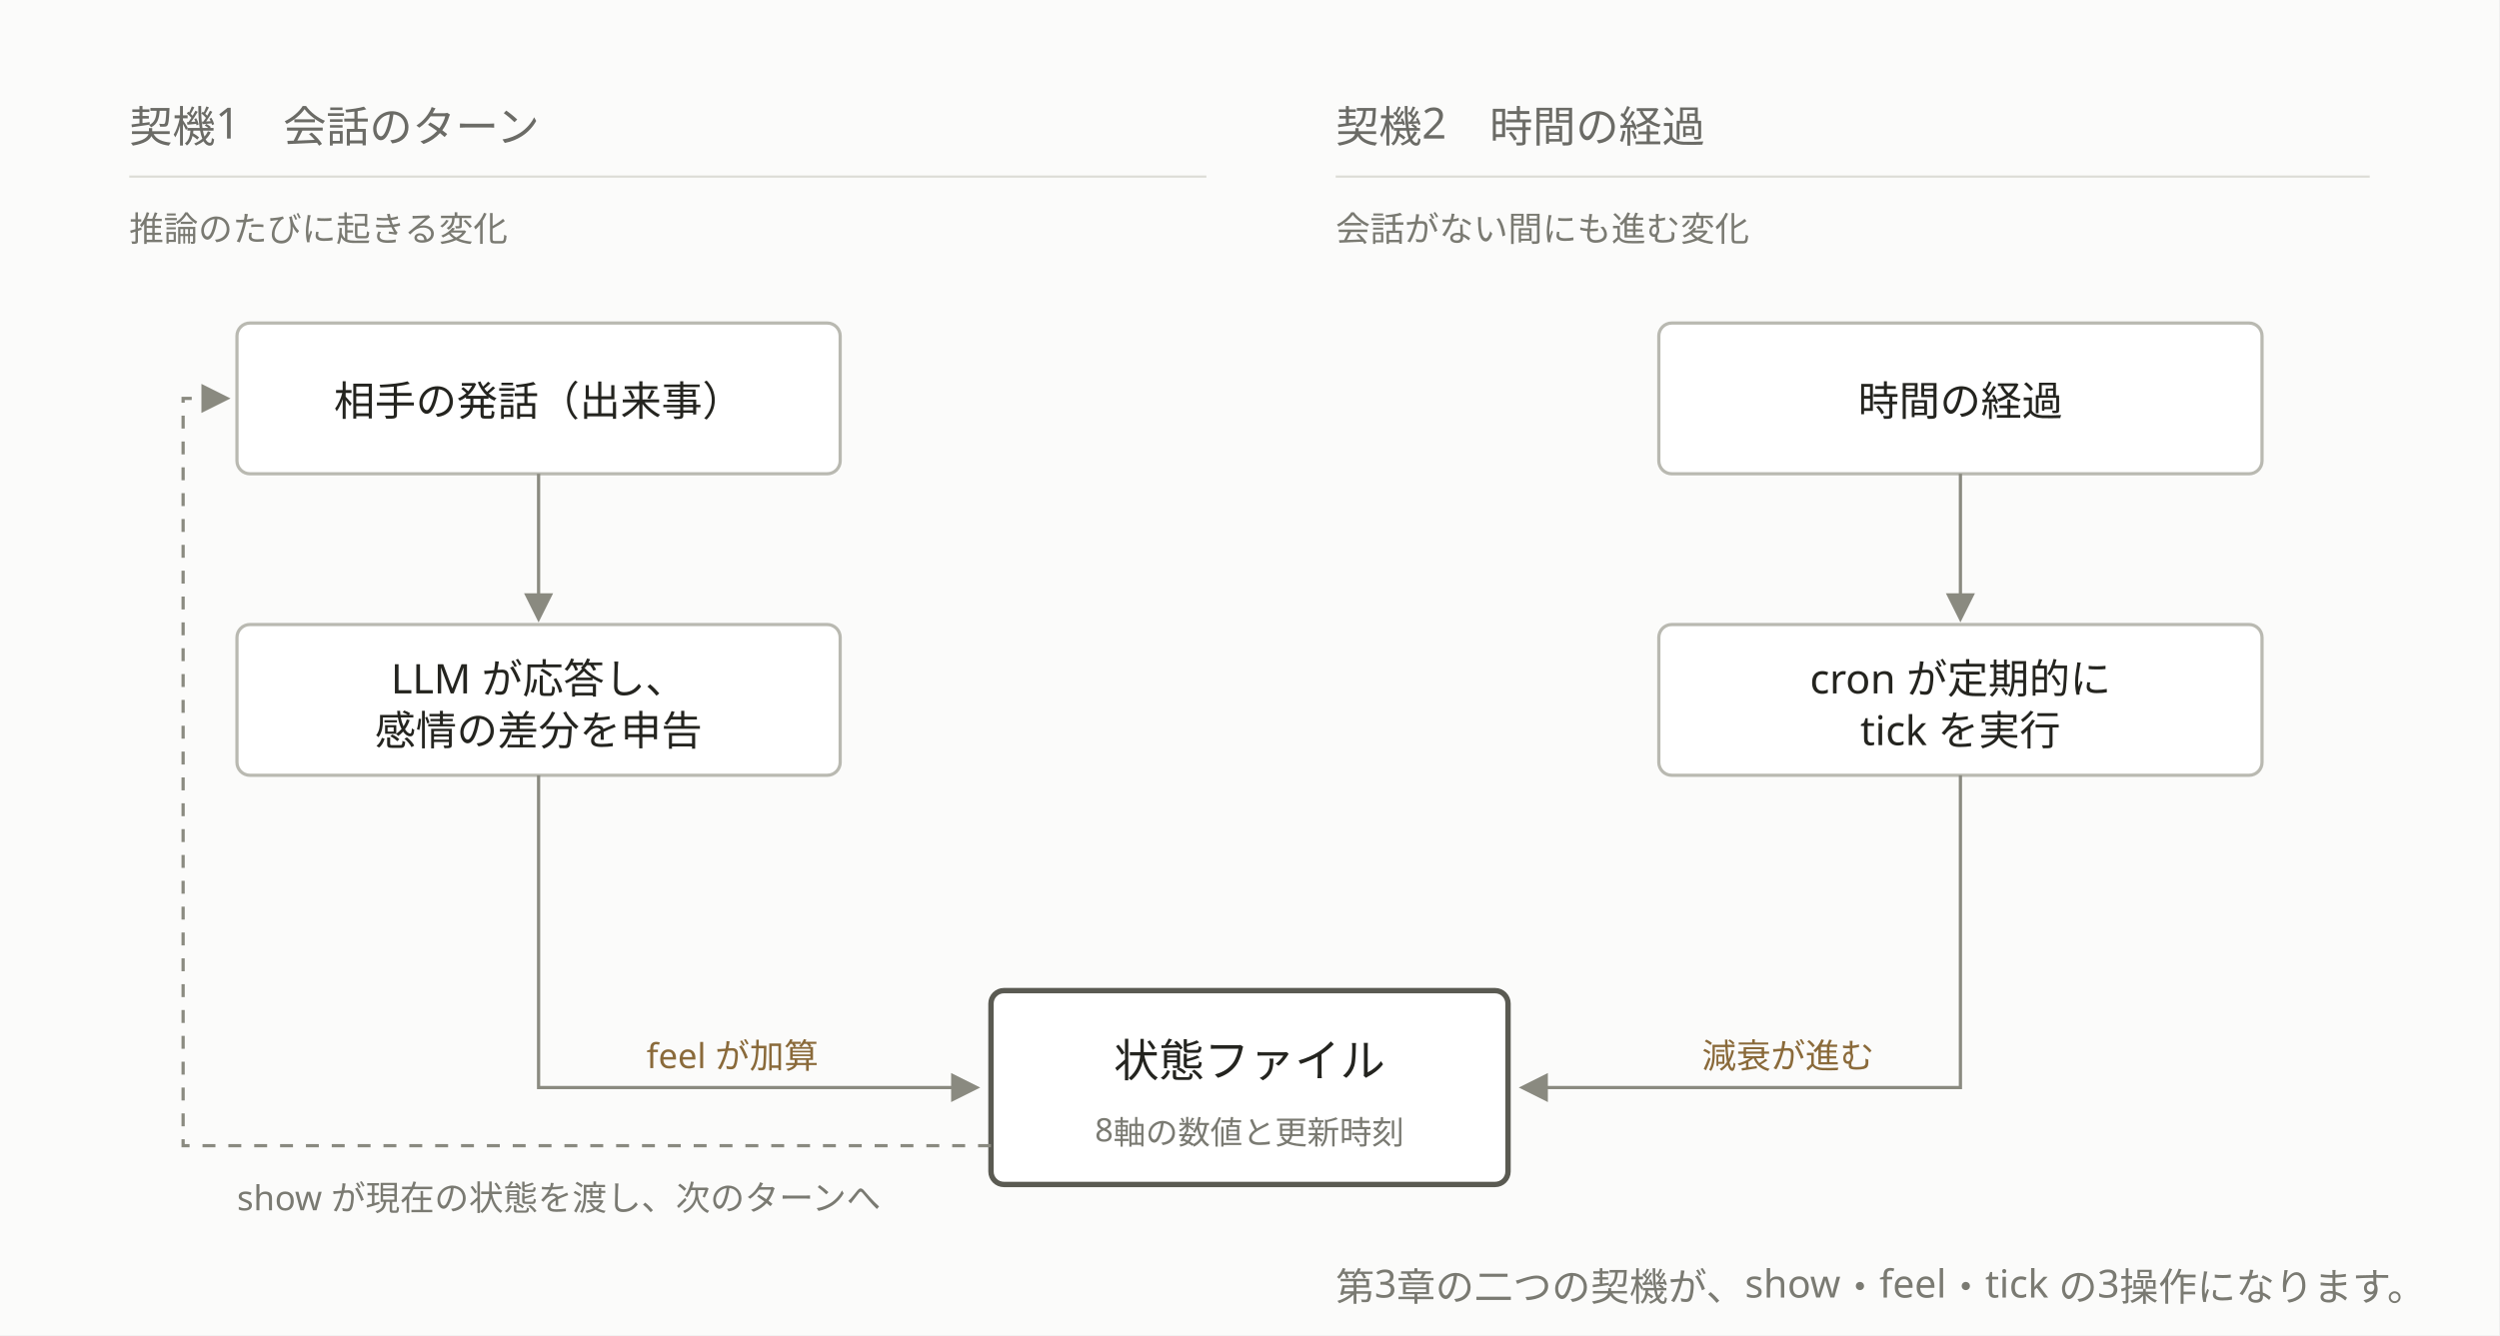
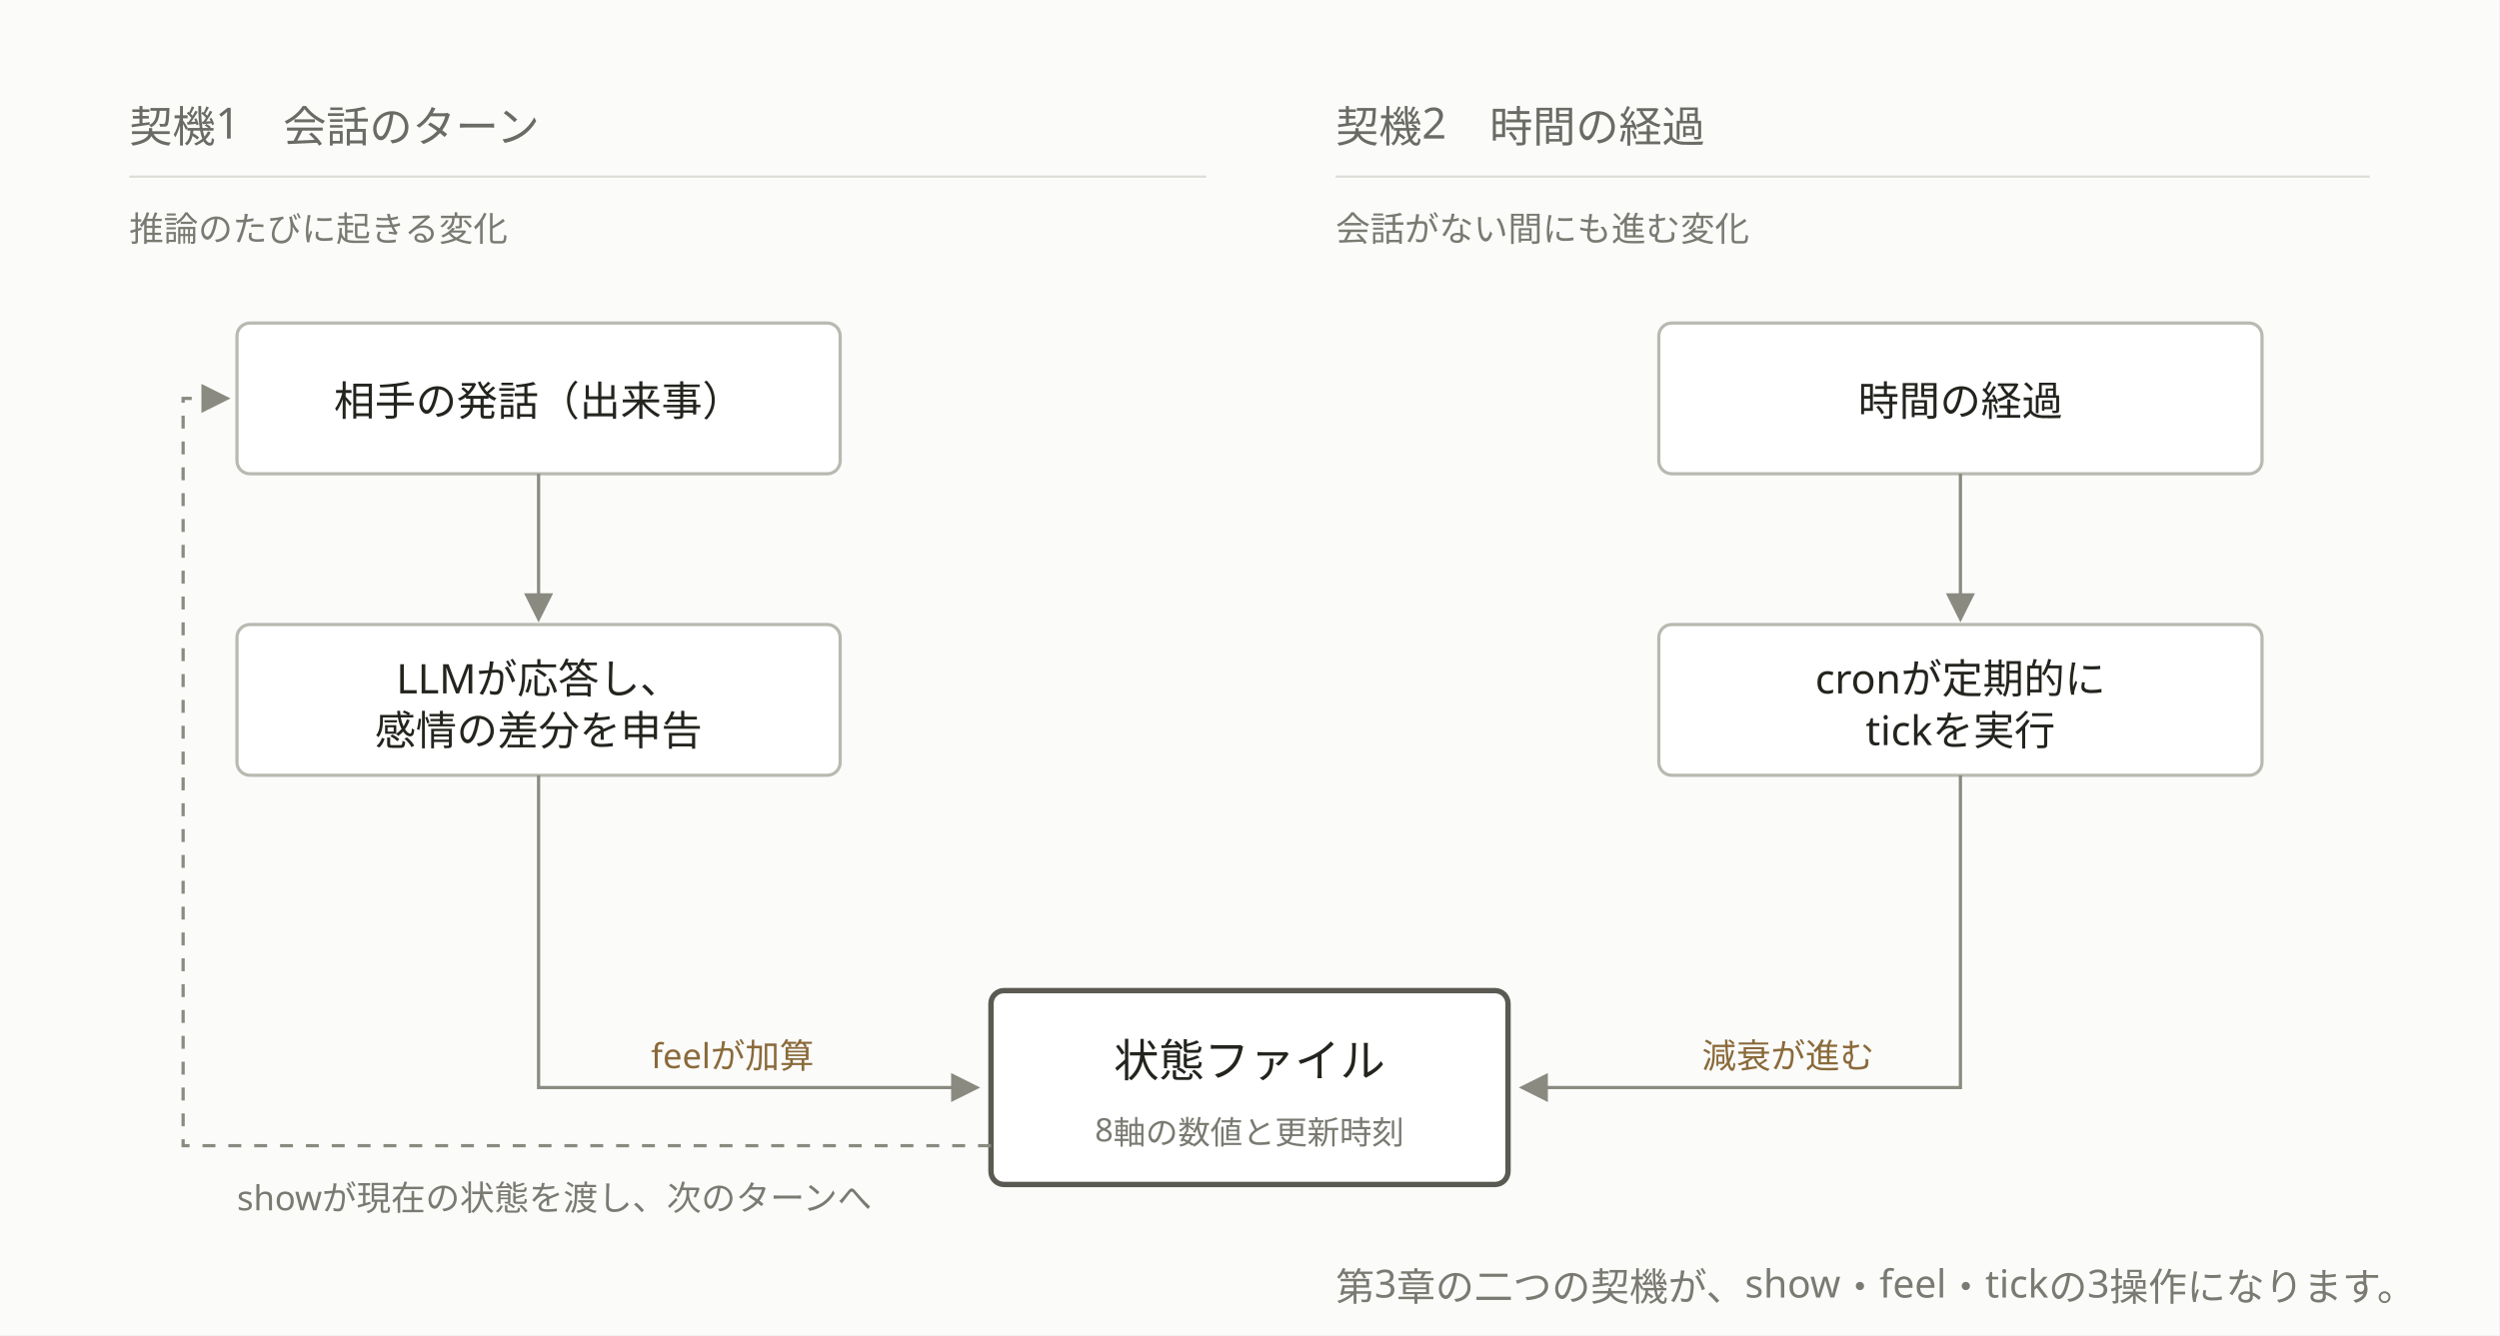
<svg xmlns="http://www.w3.org/2000/svg" width="1160" height="620" viewBox="0 0 1160 620" font-family="'Hiragino Sans','Hiragino Kaku Gothic ProN','Noto Sans JP',sans-serif">
  <rect width="1160" height="620" fill="#fbfbfa" />
  <defs>
    <marker id="a" markerWidth="9" markerHeight="9" refX="7" refY="4.5" orient="auto">
      <path d="M0,0 L9,4.5 L0,9 z" fill="#8a8a80" />
    </marker>
  </defs>
  <text x="60" y="66" font-size="20" fill="#6b6b66">契機1　会話のターン</text>
  <line x1="60" y1="82" x2="560" y2="82" stroke="#dcdcd6" stroke-width="1" />
  <text x="60" y="112" font-size="16" fill="#7a7a72">推論のたびに起きる変化</text>
  <text x="620" y="66" font-size="20" fill="#6b6b66">契機2　時間の経過</text>
  <line x1="620" y1="82" x2="1100" y2="82" stroke="#dcdcd6" stroke-width="1" />
  <text x="620" y="112" font-size="16" fill="#7a7a72">会話がない間にも進む変化</text>
  <rect x="110" y="150" width="280" height="70" rx="6" fill="#ffffff" stroke="#b9b9b1" stroke-width="1.5" />
  <text x="250" y="193" font-size="19" fill="#24241f" text-anchor="middle">相手の発話（出来事）</text>
  <line x1="250" y1="220" x2="250" y2="286" stroke="#8a8a80" stroke-width="1.5" marker-end="url(#a)" />
  <rect x="110" y="290" width="280" height="70" rx="6" fill="#ffffff" stroke="#b9b9b1" stroke-width="1.5" />
-   <text x="250" y="322" font-size="19" fill="#24241f" text-anchor="middle">LLM が応答し、</text>
+   <text x="250" y="322" font-size="19" fill="#24241f" text-anchor="middle">LLMが応答し、</text>
  <text x="250" y="346" font-size="19" fill="#24241f" text-anchor="middle">感情の差分を申告</text>
  <rect x="770" y="150" width="280" height="70" rx="6" fill="#ffffff" stroke="#b9b9b1" stroke-width="1.5" />
  <text x="910" y="193" font-size="19" fill="#24241f" text-anchor="middle">時間の経過</text>
  <line x1="910" y1="220" x2="910" y2="286" stroke="#8a8a80" stroke-width="1.5" marker-end="url(#a)" />
  <rect x="770" y="290" width="280" height="70" rx="6" fill="#ffffff" stroke="#b9b9b1" stroke-width="1.5" />
-   <text x="910" y="322" font-size="19" fill="#24241f" text-anchor="middle">cron が定期的に</text>
-   <text x="910" y="346" font-size="19" fill="#24241f" text-anchor="middle">tick を実行</text>
+   <text x="910" y="322" font-size="19" fill="#24241f" text-anchor="middle">cronが定期的に</text>
+   <text x="910" y="346" font-size="19" fill="#24241f" text-anchor="middle">tickを実行</text>
  <path d="M250,360 L250,505 L452,505" fill="none" stroke="#8a8a80" stroke-width="1.5" marker-end="url(#a)" />
-   <text x="340" y="496" font-size="16" fill="#8a6a3a" text-anchor="middle">feel が加算</text>
+   <text x="340" y="496" font-size="16" fill="#8a6a3a" text-anchor="middle">feelが加算</text>
  <path d="M910,360 L910,505 L708,505" fill="none" stroke="#8a8a80" stroke-width="1.5" marker-end="url(#a)" />
  <text x="830" y="496" font-size="16" fill="#8a6a3a" text-anchor="middle">減衰が進む</text>
  <rect x="460" y="460" width="240" height="90" rx="6" fill="#ffffff" stroke="#5a5a52" stroke-width="2.5" />
  <text x="580" y="500" font-size="21" fill="#24241f" text-anchor="middle">状態ファイル</text>
  <text x="580" y="530" font-size="15" fill="#7a7a72" text-anchor="middle">8軸の数値と更新時刻</text>
  <path d="M460,532 L85,532 L85,185 L104,185" fill="none" stroke="#8a8a80" stroke-width="1.5" stroke-dasharray="6,6" marker-end="url(#a)" />
-   <text x="110" y="562" font-size="16" fill="#7a7a72">show が現在の状態を渡し、次のターンへ</text>
-   <text x="620" y="604" font-size="18" fill="#7a7a72">第3章の二つの契機が、show・feel・tick の3操作になります。</text>
+   <text x="110" y="562" font-size="16" fill="#7a7a72">showが現在の状態を渡し、次のターンへ</text>
+   <text x="620" y="604" font-size="18" fill="#7a7a72">第3章の二つの契機が、show・feel・tickの3操作になります。</text>
</svg>
